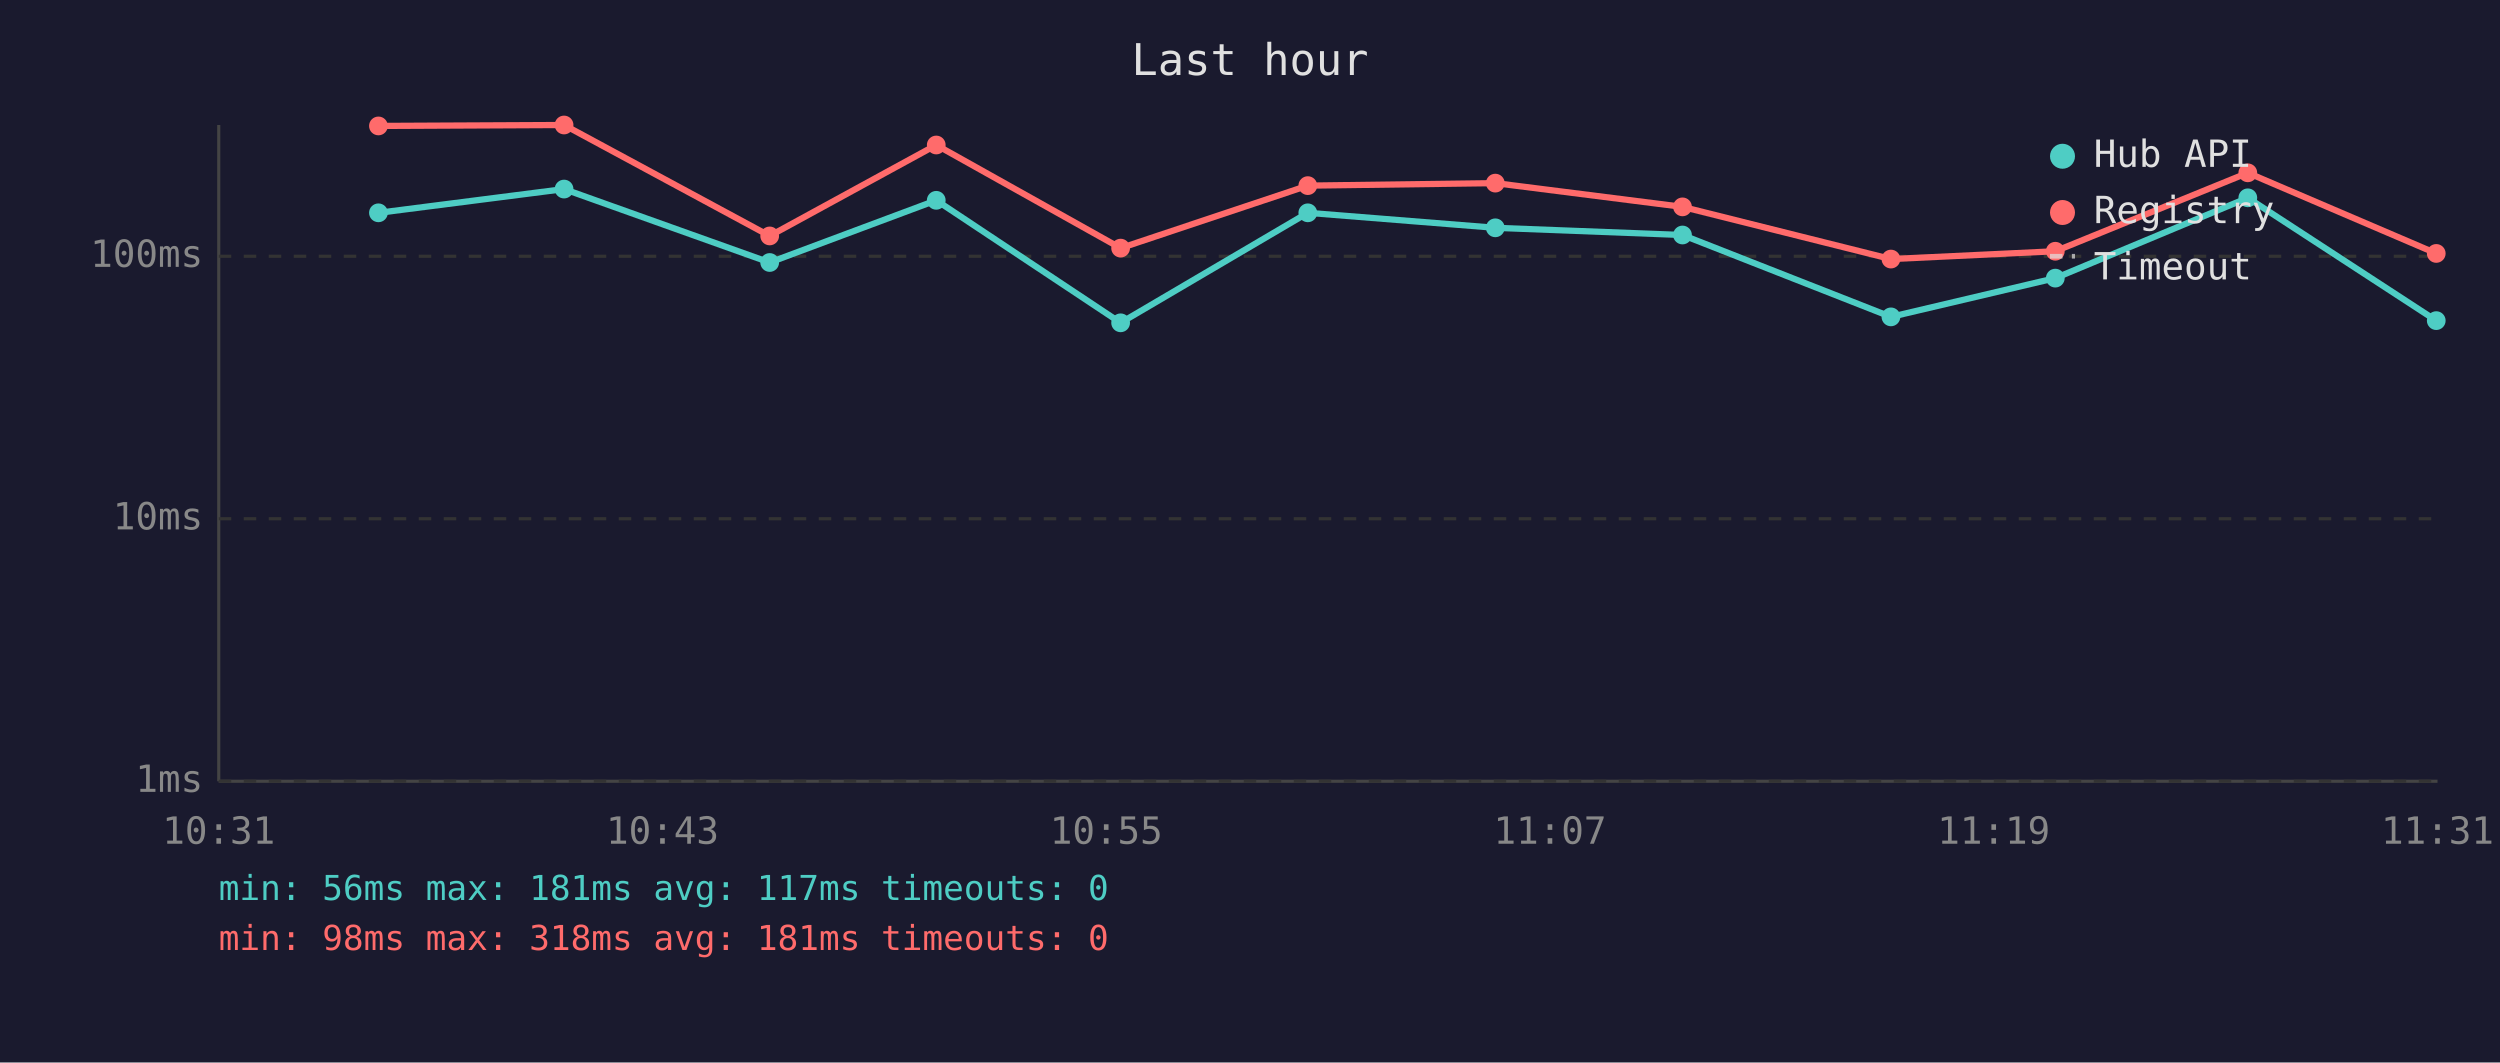
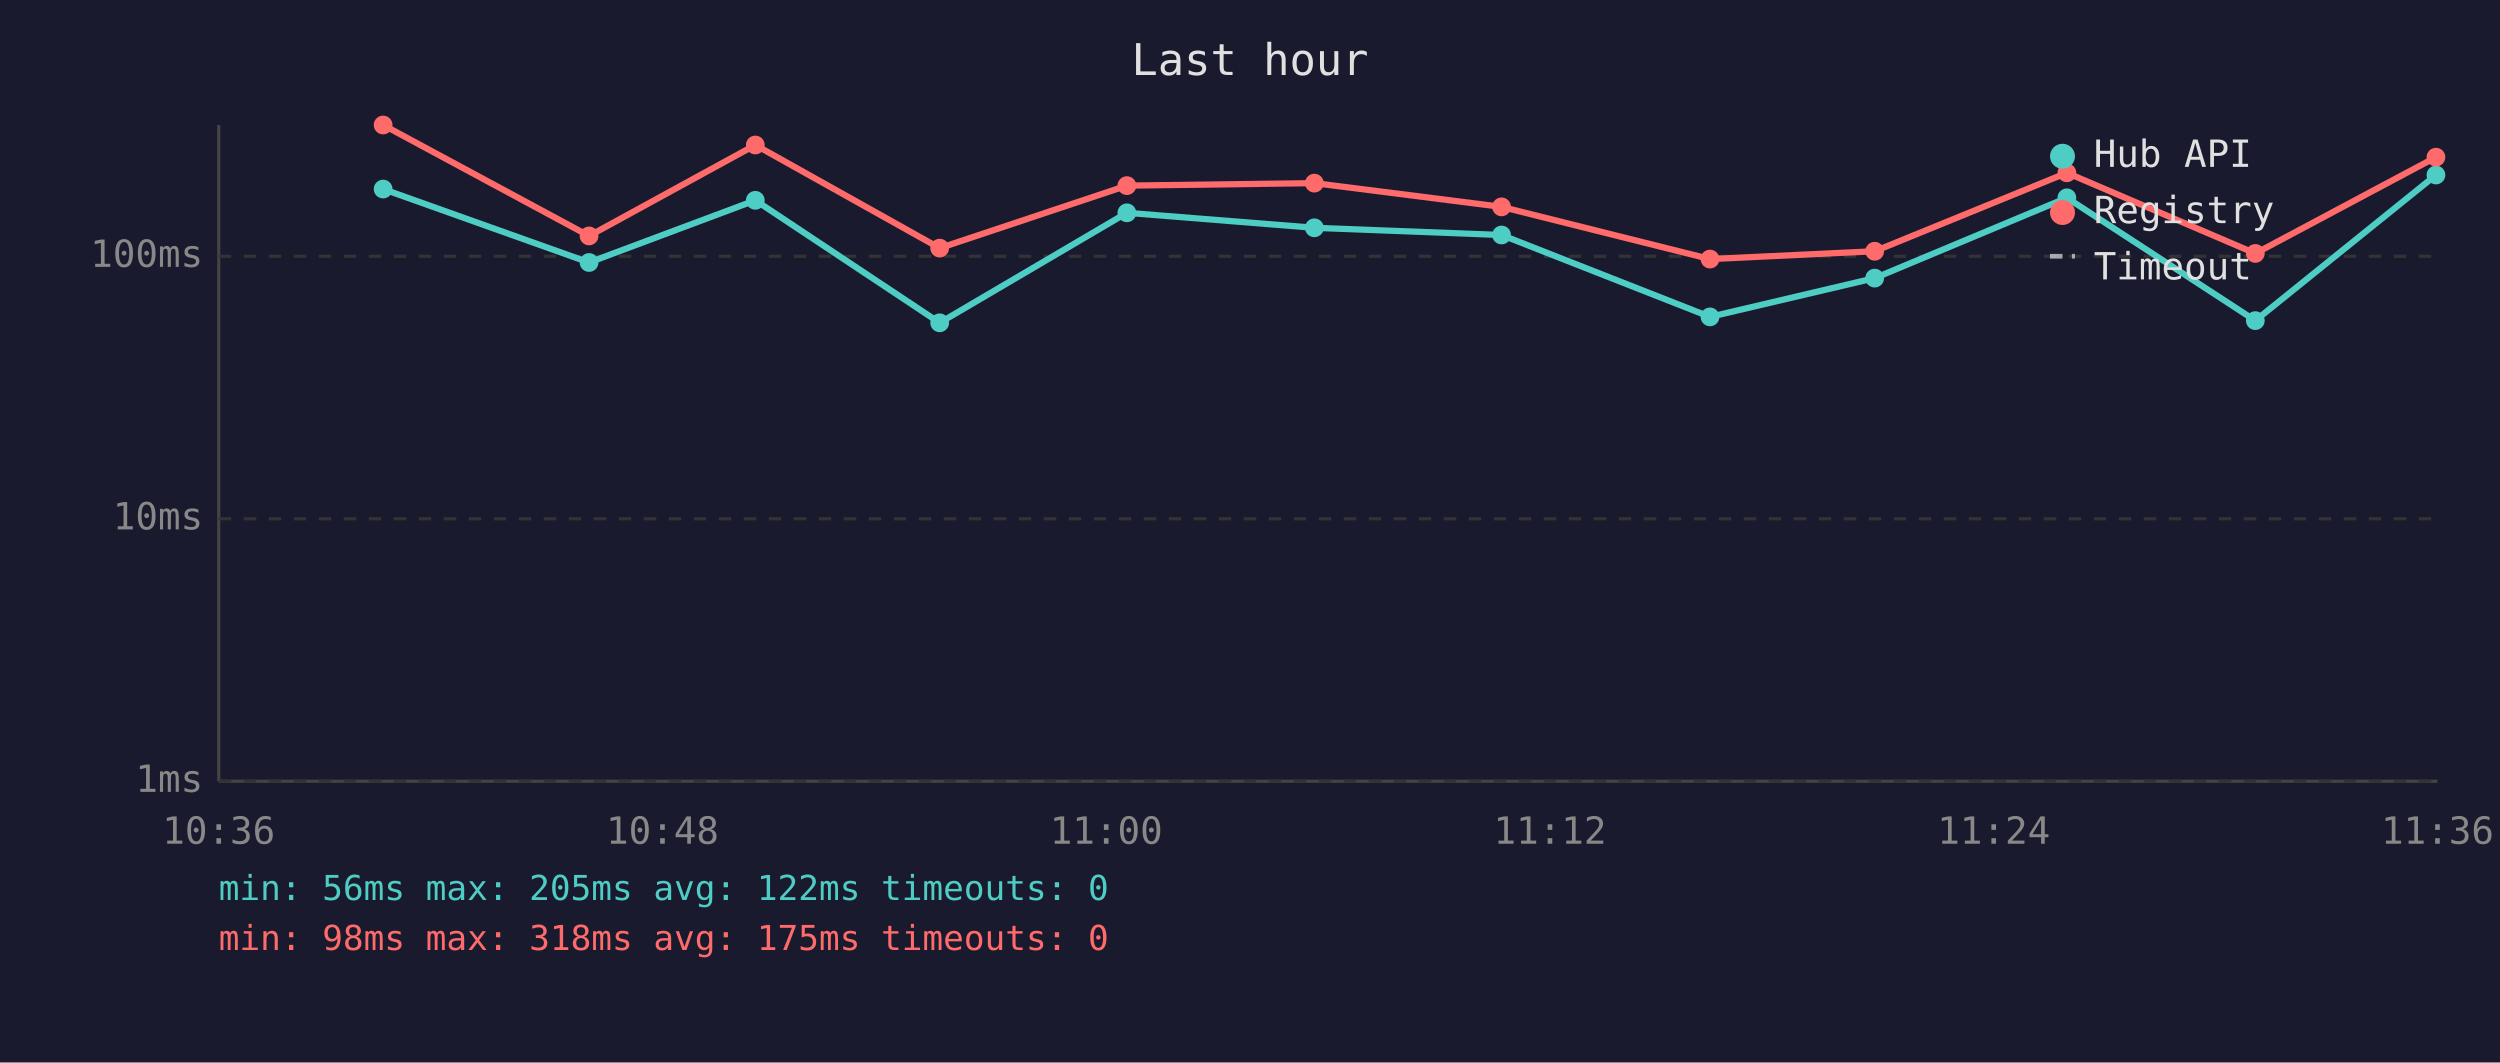
<svg xmlns="http://www.w3.org/2000/svg" viewBox="0 0 800 340" font-family="monospace" font-size="12">
  <rect width="800" height="340" fill="#1a1a2e" />
  <text x="400" y="24" fill="#e0e0e0" font-size="14" text-anchor="middle">Last hour</text>
  <line x1="70" y1="40" x2="70" y2="250" stroke="#444" stroke-width="1" />
  <line x1="70" y1="250" x2="780" y2="250" stroke="#444" stroke-width="1" />
  <line x1="70" y1="250" x2="780" y2="250" stroke="#333" stroke-width="1" stroke-dasharray="4" />
  <text x="65" y="250" fill="#888" text-anchor="end" dominant-baseline="middle">1ms</text>
  <line x1="70" y1="166" x2="780" y2="166" stroke="#333" stroke-width="1" stroke-dasharray="4" />
  <text x="65" y="166" fill="#888" text-anchor="end" dominant-baseline="middle">10ms</text>
  <line x1="70" y1="82" x2="780" y2="82" stroke="#333" stroke-width="1" stroke-dasharray="4" />
  <text x="65" y="82" fill="#888" text-anchor="end" dominant-baseline="middle">100ms</text>
-   <text x="70" y="270" fill="#888" text-anchor="middle">10:31</text>
-   <text x="212" y="270" fill="#888" text-anchor="middle">10:43</text>
-   <text x="354" y="270" fill="#888" text-anchor="middle">10:55</text>
-   <text x="496" y="270" fill="#888" text-anchor="middle">11:07</text>
-   <text x="638" y="270" fill="#888" text-anchor="middle">11:19</text>
-   <text x="780" y="270" fill="#888" text-anchor="middle">11:31</text>
-   <polyline points="121.1,68.1 180.5,60.5 246.3,84.0 299.6,64.1 358.6,103.3 418.5,68.1 478.5,72.9 538.4,75.2 605.1,101.4 657.7,89.0 719.3,63.3 779.6,102.6" fill="none" stroke="#4ecdc4" stroke-width="2" opacity="1" />
-   <circle cx="121.1" cy="68.1" r="3" fill="#4ecdc4" />
-   <circle cx="180.5" cy="60.5" r="3" fill="#4ecdc4" />
-   <circle cx="246.3" cy="84.0" r="3" fill="#4ecdc4" />
-   <circle cx="299.6" cy="64.1" r="3" fill="#4ecdc4" />
-   <circle cx="358.6" cy="103.3" r="3" fill="#4ecdc4" />
-   <circle cx="418.5" cy="68.1" r="3" fill="#4ecdc4" />
-   <circle cx="478.5" cy="72.9" r="3" fill="#4ecdc4" />
-   <circle cx="538.4" cy="75.2" r="3" fill="#4ecdc4" />
-   <circle cx="605.1" cy="101.4" r="3" fill="#4ecdc4" />
-   <circle cx="657.7" cy="89.0" r="3" fill="#4ecdc4" />
-   <circle cx="719.3" cy="63.3" r="3" fill="#4ecdc4" />
-   <circle cx="779.6" cy="102.6" r="3" fill="#4ecdc4" />
-   <polyline points="121.1,40.3 180.5,40.0 246.3,75.5 299.6,46.4 358.6,79.4 418.5,59.4 478.5,58.6 538.4,66.2 605.1,82.9 657.7,80.4 719.3,55.3 779.6,81.1" fill="none" stroke="#ff6b6b" stroke-width="2" opacity="1" />
-   <circle cx="121.1" cy="40.3" r="3" fill="#ff6b6b" />
-   <circle cx="180.5" cy="40.0" r="3" fill="#ff6b6b" />
-   <circle cx="246.3" cy="75.5" r="3" fill="#ff6b6b" />
-   <circle cx="299.6" cy="46.4" r="3" fill="#ff6b6b" />
-   <circle cx="358.6" cy="79.4" r="3" fill="#ff6b6b" />
-   <circle cx="418.5" cy="59.4" r="3" fill="#ff6b6b" />
-   <circle cx="478.5" cy="58.6" r="3" fill="#ff6b6b" />
-   <circle cx="538.4" cy="66.2" r="3" fill="#ff6b6b" />
-   <circle cx="605.1" cy="82.9" r="3" fill="#ff6b6b" />
-   <circle cx="657.7" cy="80.4" r="3" fill="#ff6b6b" />
-   <circle cx="719.3" cy="55.3" r="3" fill="#ff6b6b" />
-   <circle cx="779.6" cy="81.1" r="3" fill="#ff6b6b" />
+   <text x="70" y="270" fill="#888" text-anchor="middle">10:36</text>
+   <text x="212" y="270" fill="#888" text-anchor="middle">10:48</text>
+   <text x="354" y="270" fill="#888" text-anchor="middle">11:00</text>
+   <text x="496" y="270" fill="#888" text-anchor="middle">11:12</text>
+   <text x="638" y="270" fill="#888" text-anchor="middle">11:24</text>
+   <text x="780" y="270" fill="#888" text-anchor="middle">11:36</text>
+   <polyline points="122.6,60.5 188.5,84.0 241.7,64.1 300.7,103.3 360.6,68.1 420.6,72.9 480.5,75.2 547.2,101.4 599.9,89.0 661.4,63.3 721.7,102.6 779.5,56.0" fill="none" stroke="#4ecdc4" stroke-width="2" opacity="1" />
+   <circle cx="122.6" cy="60.5" r="3" fill="#4ecdc4" />
+   <circle cx="188.5" cy="84.0" r="3" fill="#4ecdc4" />
+   <circle cx="241.7" cy="64.1" r="3" fill="#4ecdc4" />
+   <circle cx="300.7" cy="103.3" r="3" fill="#4ecdc4" />
+   <circle cx="360.6" cy="68.1" r="3" fill="#4ecdc4" />
+   <circle cx="420.6" cy="72.9" r="3" fill="#4ecdc4" />
+   <circle cx="480.5" cy="75.2" r="3" fill="#4ecdc4" />
+   <circle cx="547.2" cy="101.4" r="3" fill="#4ecdc4" />
+   <circle cx="599.9" cy="89.0" r="3" fill="#4ecdc4" />
+   <circle cx="661.4" cy="63.3" r="3" fill="#4ecdc4" />
+   <circle cx="721.7" cy="102.6" r="3" fill="#4ecdc4" />
+   <circle cx="779.5" cy="56.0" r="3" fill="#4ecdc4" />
+   <polyline points="122.6,40.0 188.5,75.5 241.7,46.4 300.7,79.4 360.6,59.4 420.6,58.6 480.5,66.2 547.2,82.9 599.9,80.4 661.4,55.3 721.7,81.1 779.5,50.3" fill="none" stroke="#ff6b6b" stroke-width="2" opacity="1" />
+   <circle cx="122.6" cy="40.0" r="3" fill="#ff6b6b" />
+   <circle cx="188.5" cy="75.5" r="3" fill="#ff6b6b" />
+   <circle cx="241.7" cy="46.4" r="3" fill="#ff6b6b" />
+   <circle cx="300.7" cy="79.4" r="3" fill="#ff6b6b" />
+   <circle cx="360.6" cy="59.4" r="3" fill="#ff6b6b" />
+   <circle cx="420.6" cy="58.6" r="3" fill="#ff6b6b" />
+   <circle cx="480.5" cy="66.2" r="3" fill="#ff6b6b" />
+   <circle cx="547.2" cy="82.9" r="3" fill="#ff6b6b" />
+   <circle cx="599.9" cy="80.4" r="3" fill="#ff6b6b" />
+   <circle cx="661.4" cy="55.3" r="3" fill="#ff6b6b" />
+   <circle cx="721.7" cy="81.1" r="3" fill="#ff6b6b" />
+   <circle cx="779.5" cy="50.3" r="3" fill="#ff6b6b" />
  <circle cx="660" cy="50" r="4" fill="#4ecdc4" />
  <text x="670" y="50" fill="#e0e0e0" dominant-baseline="middle">Hub API</text>
  <circle cx="660" cy="68" r="4" fill="#ff6b6b" />
  <text x="670" y="68" fill="#e0e0e0" dominant-baseline="middle">Registry</text>
  <line x1="656" y1="82" x2="664" y2="82" stroke="#e0e0e0" stroke-width="1.5" stroke-dasharray="4,3" opacity="0.7" />
  <text x="670" y="86" fill="#e0e0e0" dominant-baseline="middle">Timeout</text>
-   <text x="70" y="288" fill="#4ecdc4" font-size="11">min: 56ms  max: 181ms  avg: 117ms  timeouts: 0</text>
-   <text x="70" y="304" fill="#ff6b6b" font-size="11">min: 98ms  max: 318ms  avg: 181ms  timeouts: 0</text>
+   <text x="70" y="288" fill="#4ecdc4" font-size="11">min: 56ms  max: 205ms  avg: 122ms  timeouts: 0</text>
+   <text x="70" y="304" fill="#ff6b6b" font-size="11">min: 98ms  max: 318ms  avg: 175ms  timeouts: 0</text>
</svg>
